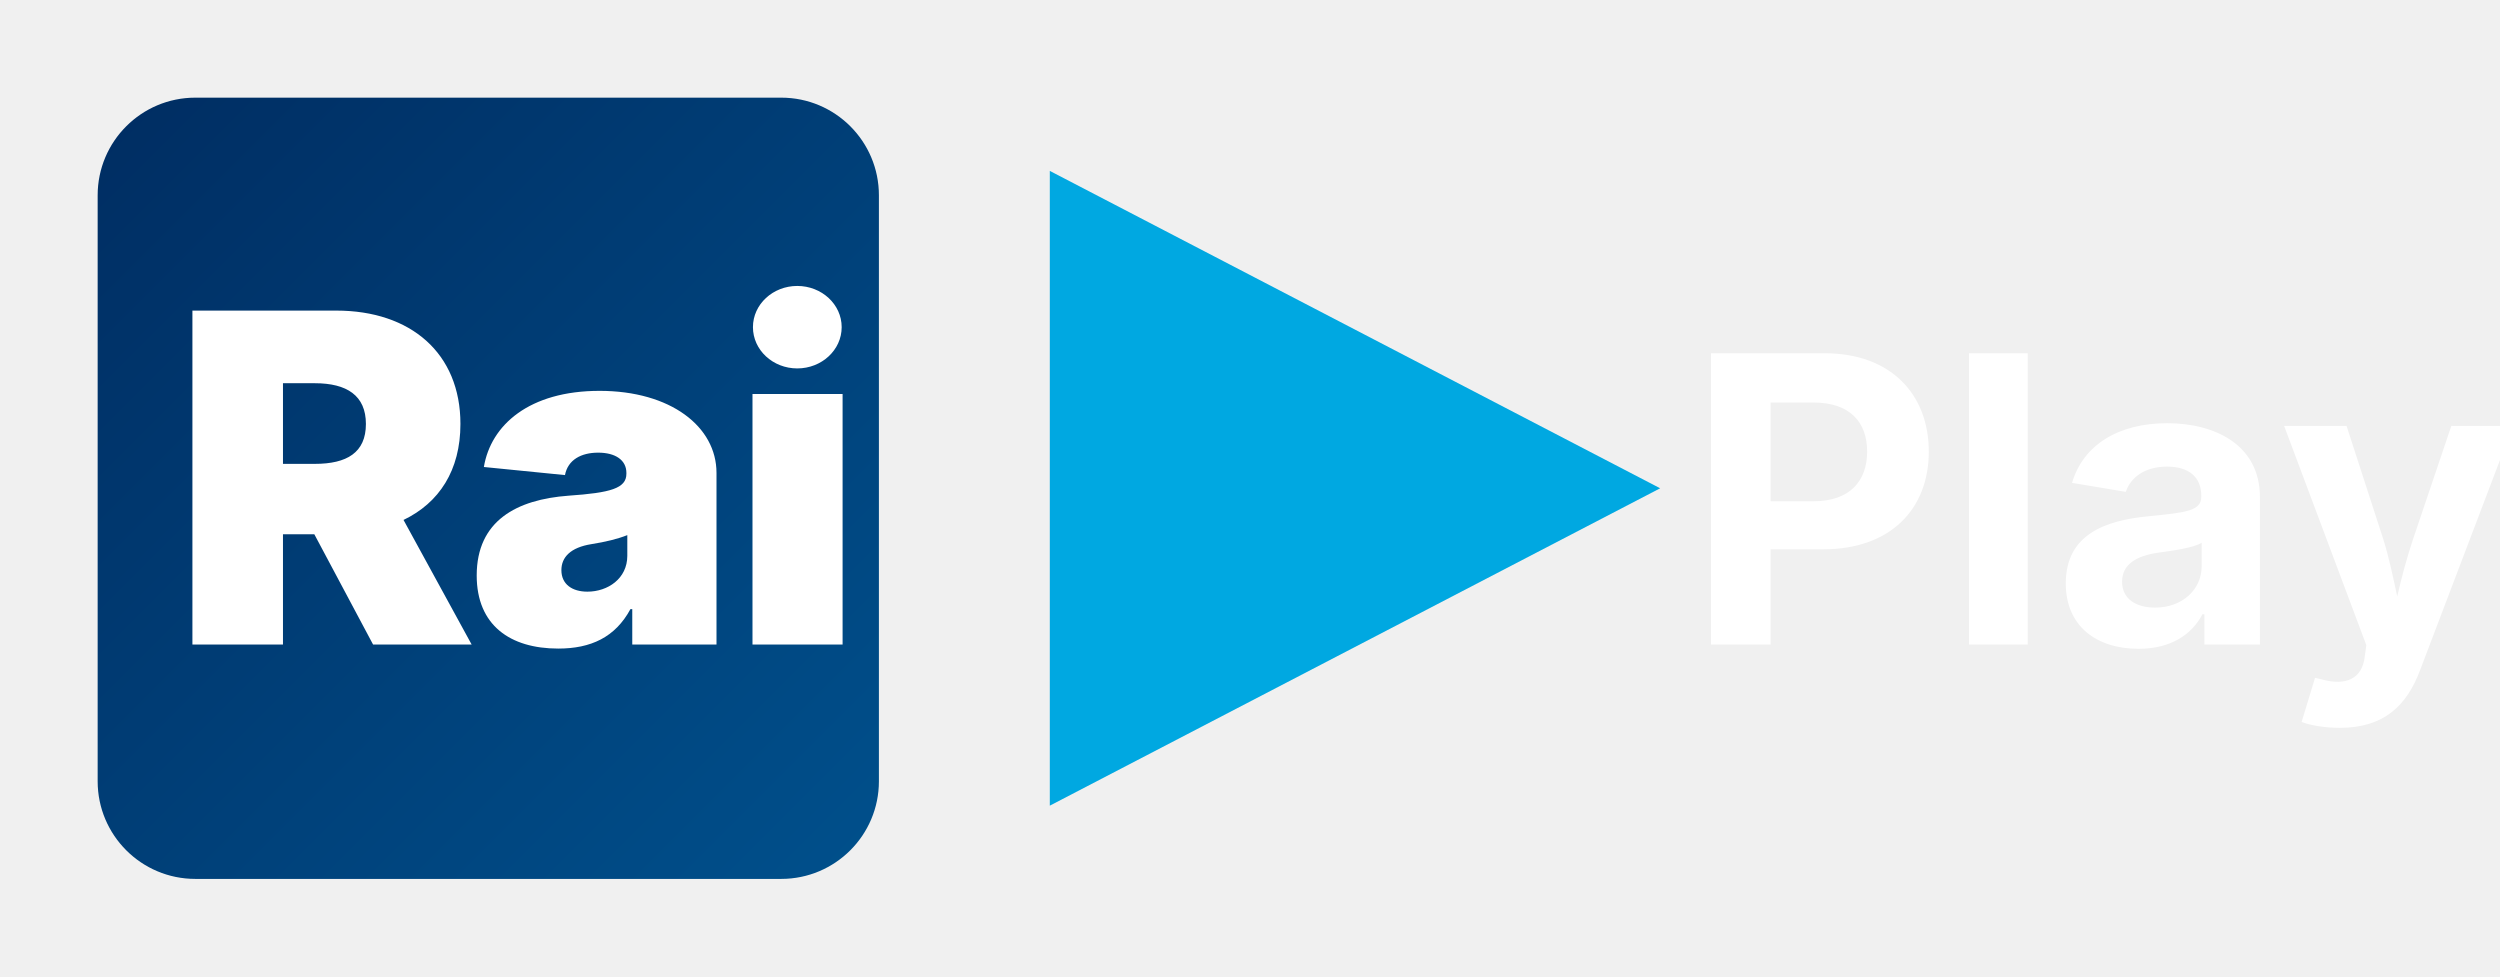
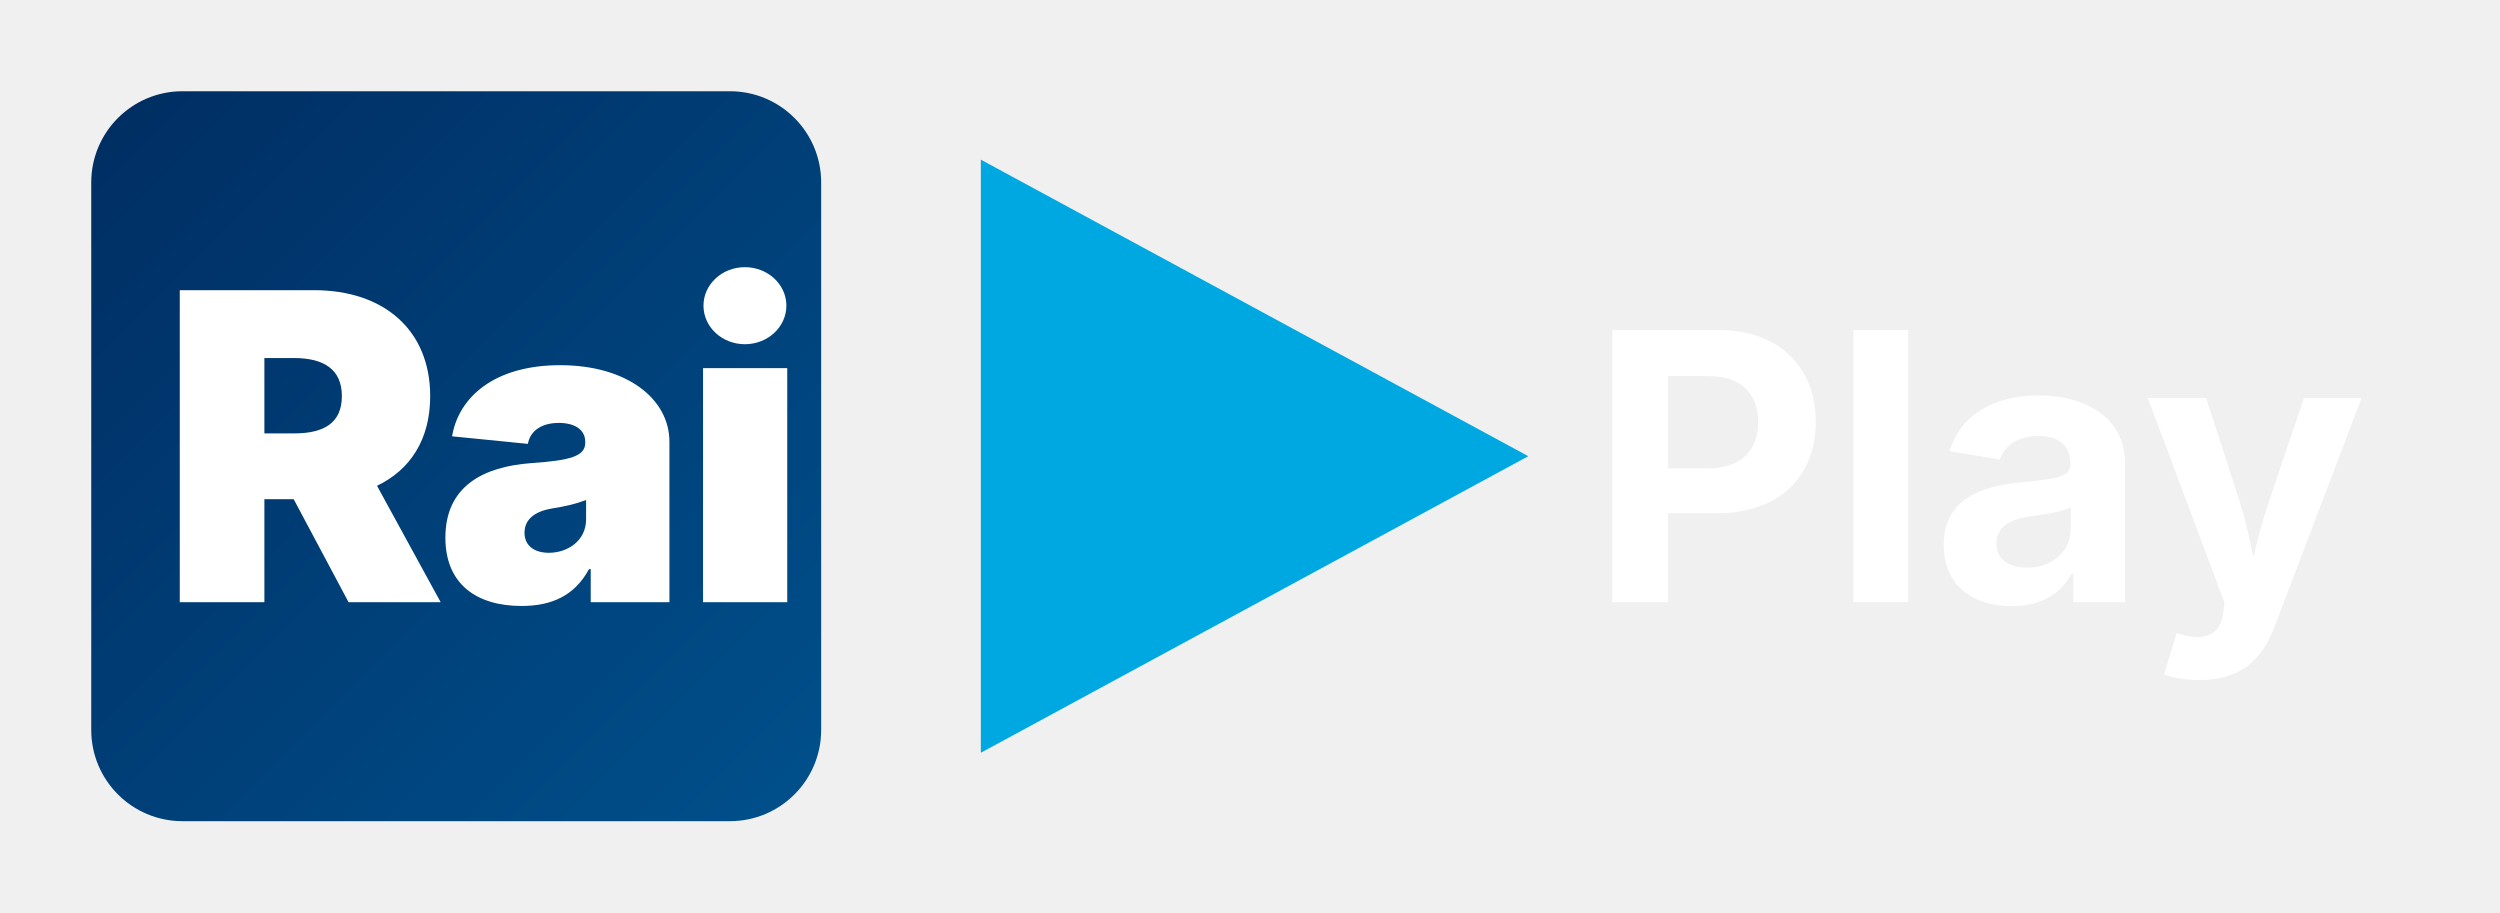
- <svg xmlns="http://www.w3.org/2000/svg" viewBox="0 0 512 200" width="512" height="200">
+ <svg xmlns="http://www.w3.org/2000/svg" viewBox="0 0 548 200" width="548" height="200">
  <defs>
    <linearGradient id="raiplay-bg" x1="0%" y1="0%" x2="100%" y2="100%">
      <stop offset="0%" stop-color="#002d62" />
      <stop offset="100%" stop-color="#00508c" />
    </linearGradient>
  </defs>
  <rect x="20" y="20" width="160" height="160" rx="20" fill="url(#raiplay-bg)" />
-   <text x="35" y="132" font-family="'Inter', sans-serif" font-weight="900" font-size="94" fill="#FFFFFF" letter-spacing="-2">Rai</text>
-   <polygon points="215,35 340,100 215,165" fill="#00A8E1" />
-   <text x="345" y="132" font-family="'Inter', sans-serif" font-weight="700" font-size="82" fill="#FFFFFF">Play</text>
+   <text x="35" y="132" font-family="'Inter', 'Arial', sans-serif" font-weight="900" font-size="94" fill="#FFFFFF" letter-spacing="-2">Rai</text>
+   <polygon points="215,35 335,100 215,165" fill="#00A8E1" />
+   <text x="348" y="132" font-family="'Inter', 'Arial', sans-serif" font-weight="700" font-size="82" fill="#FFFFFF">Play</text>
</svg>
